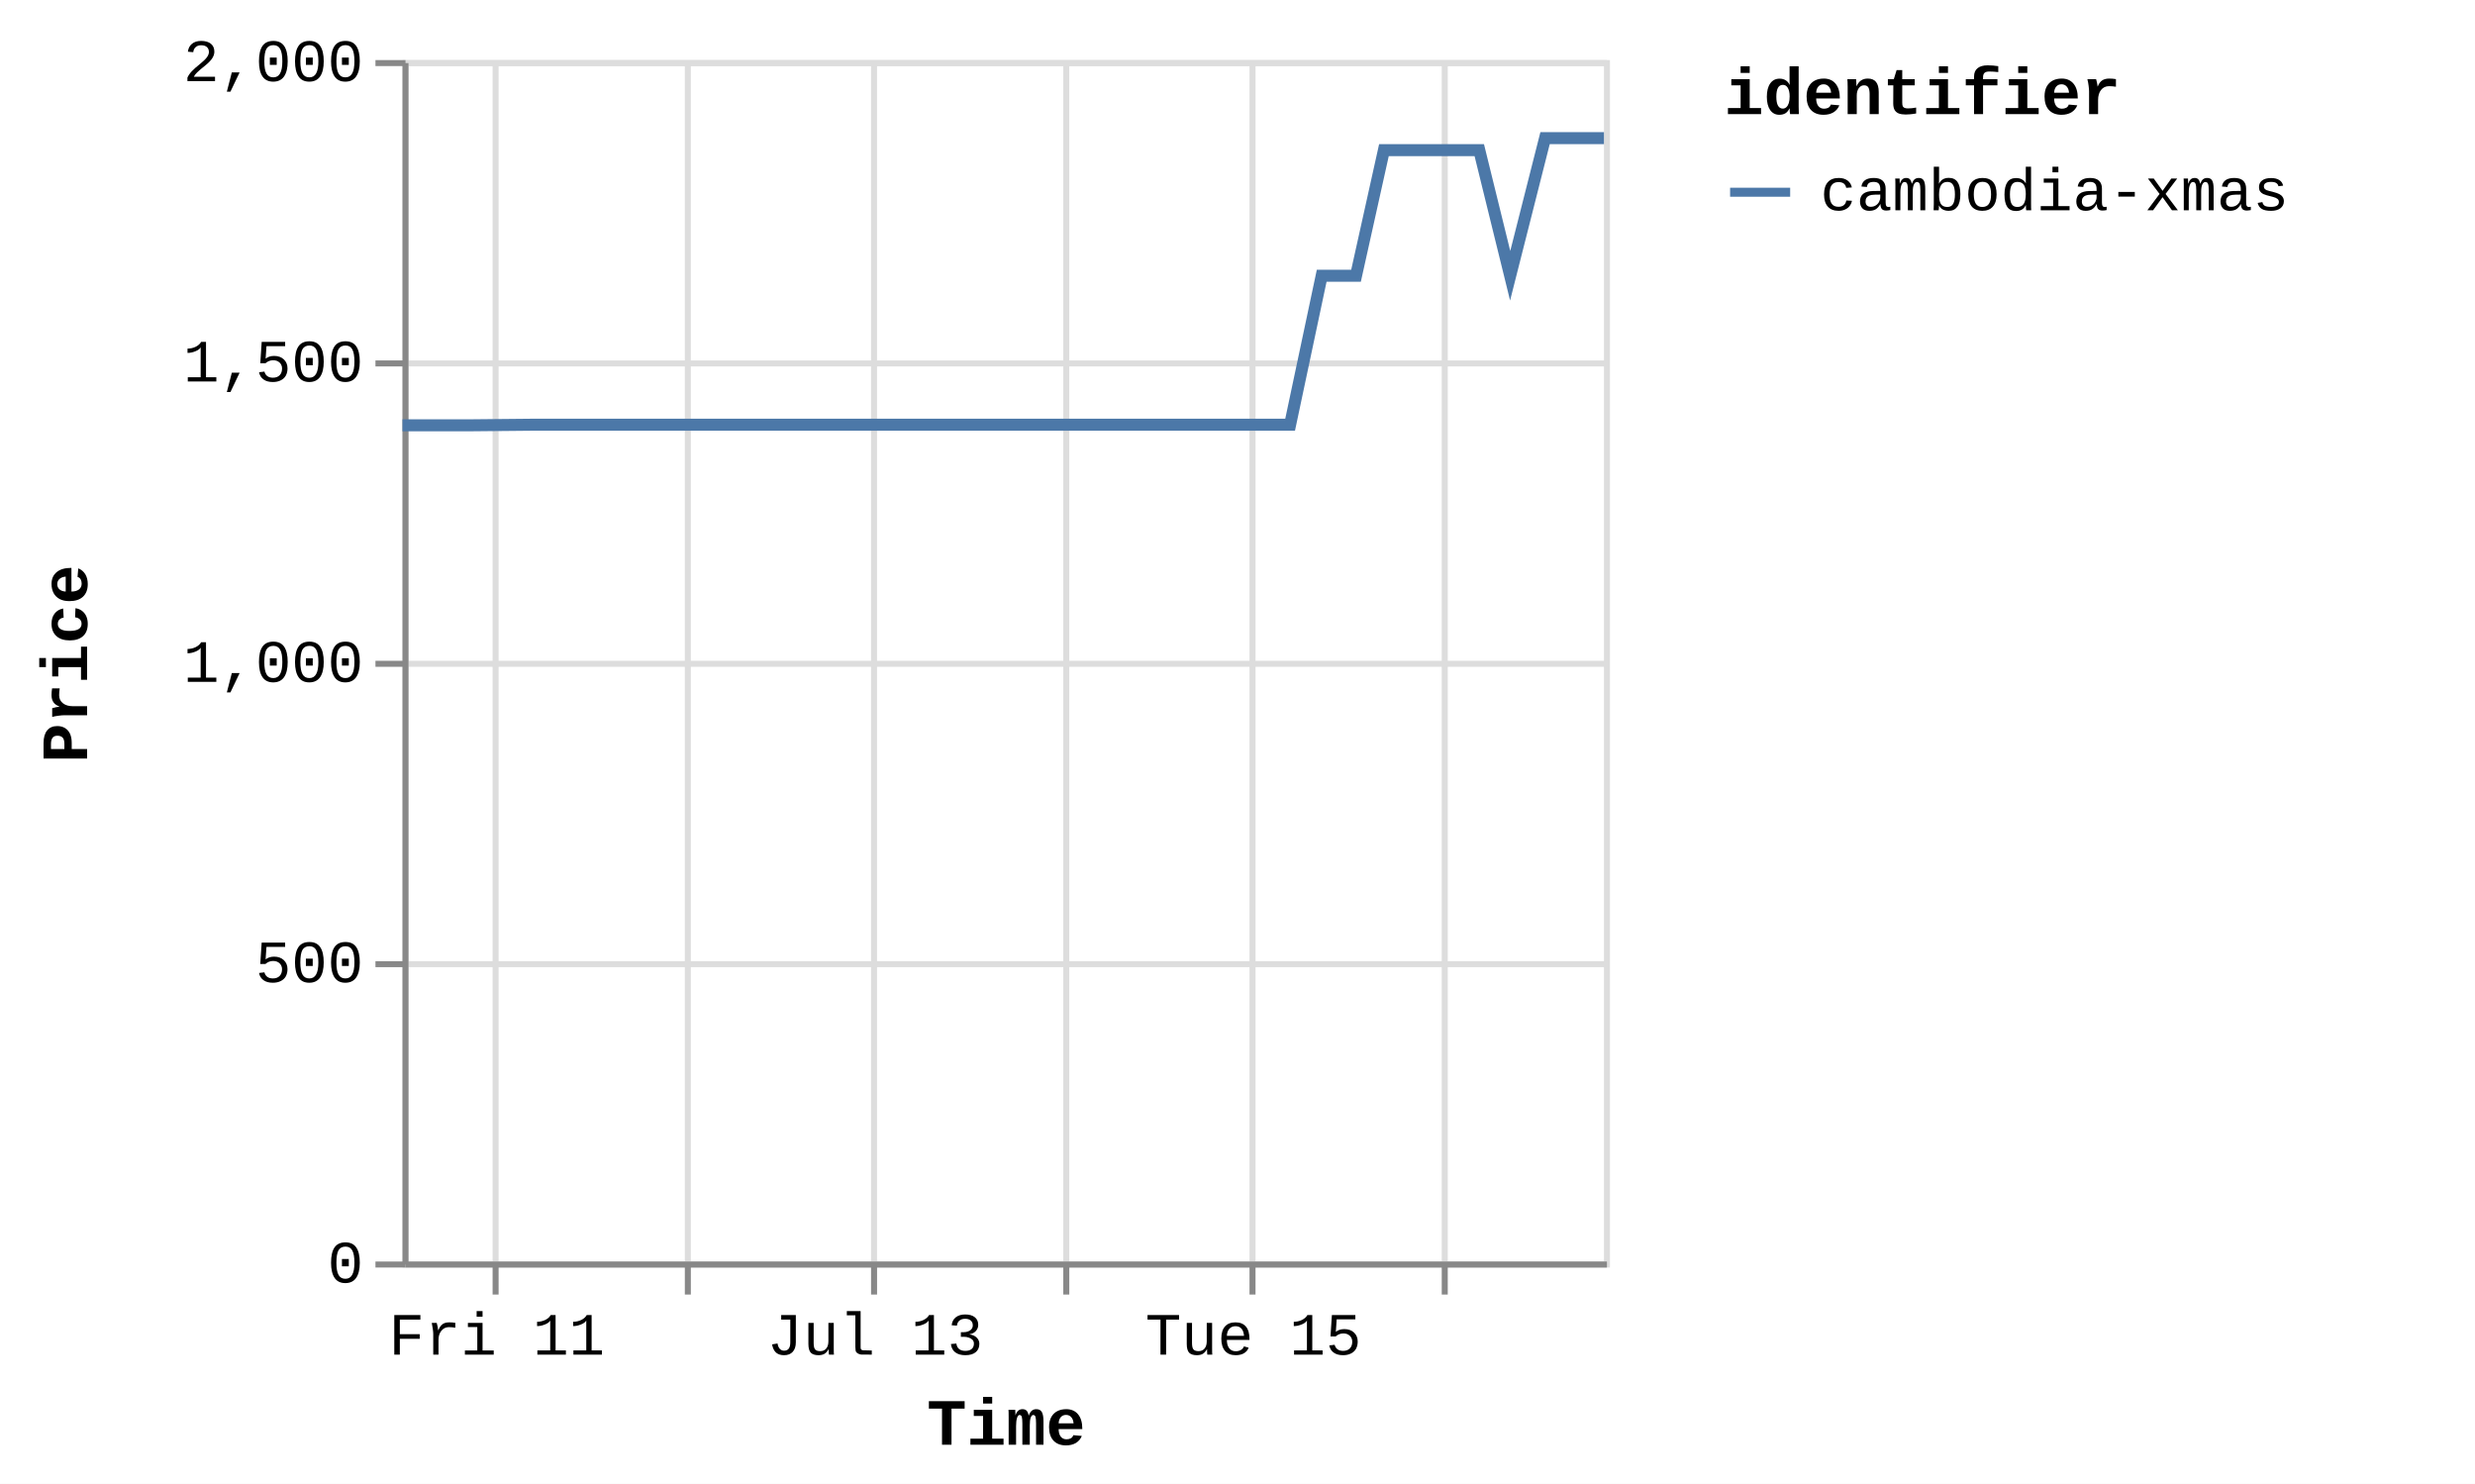
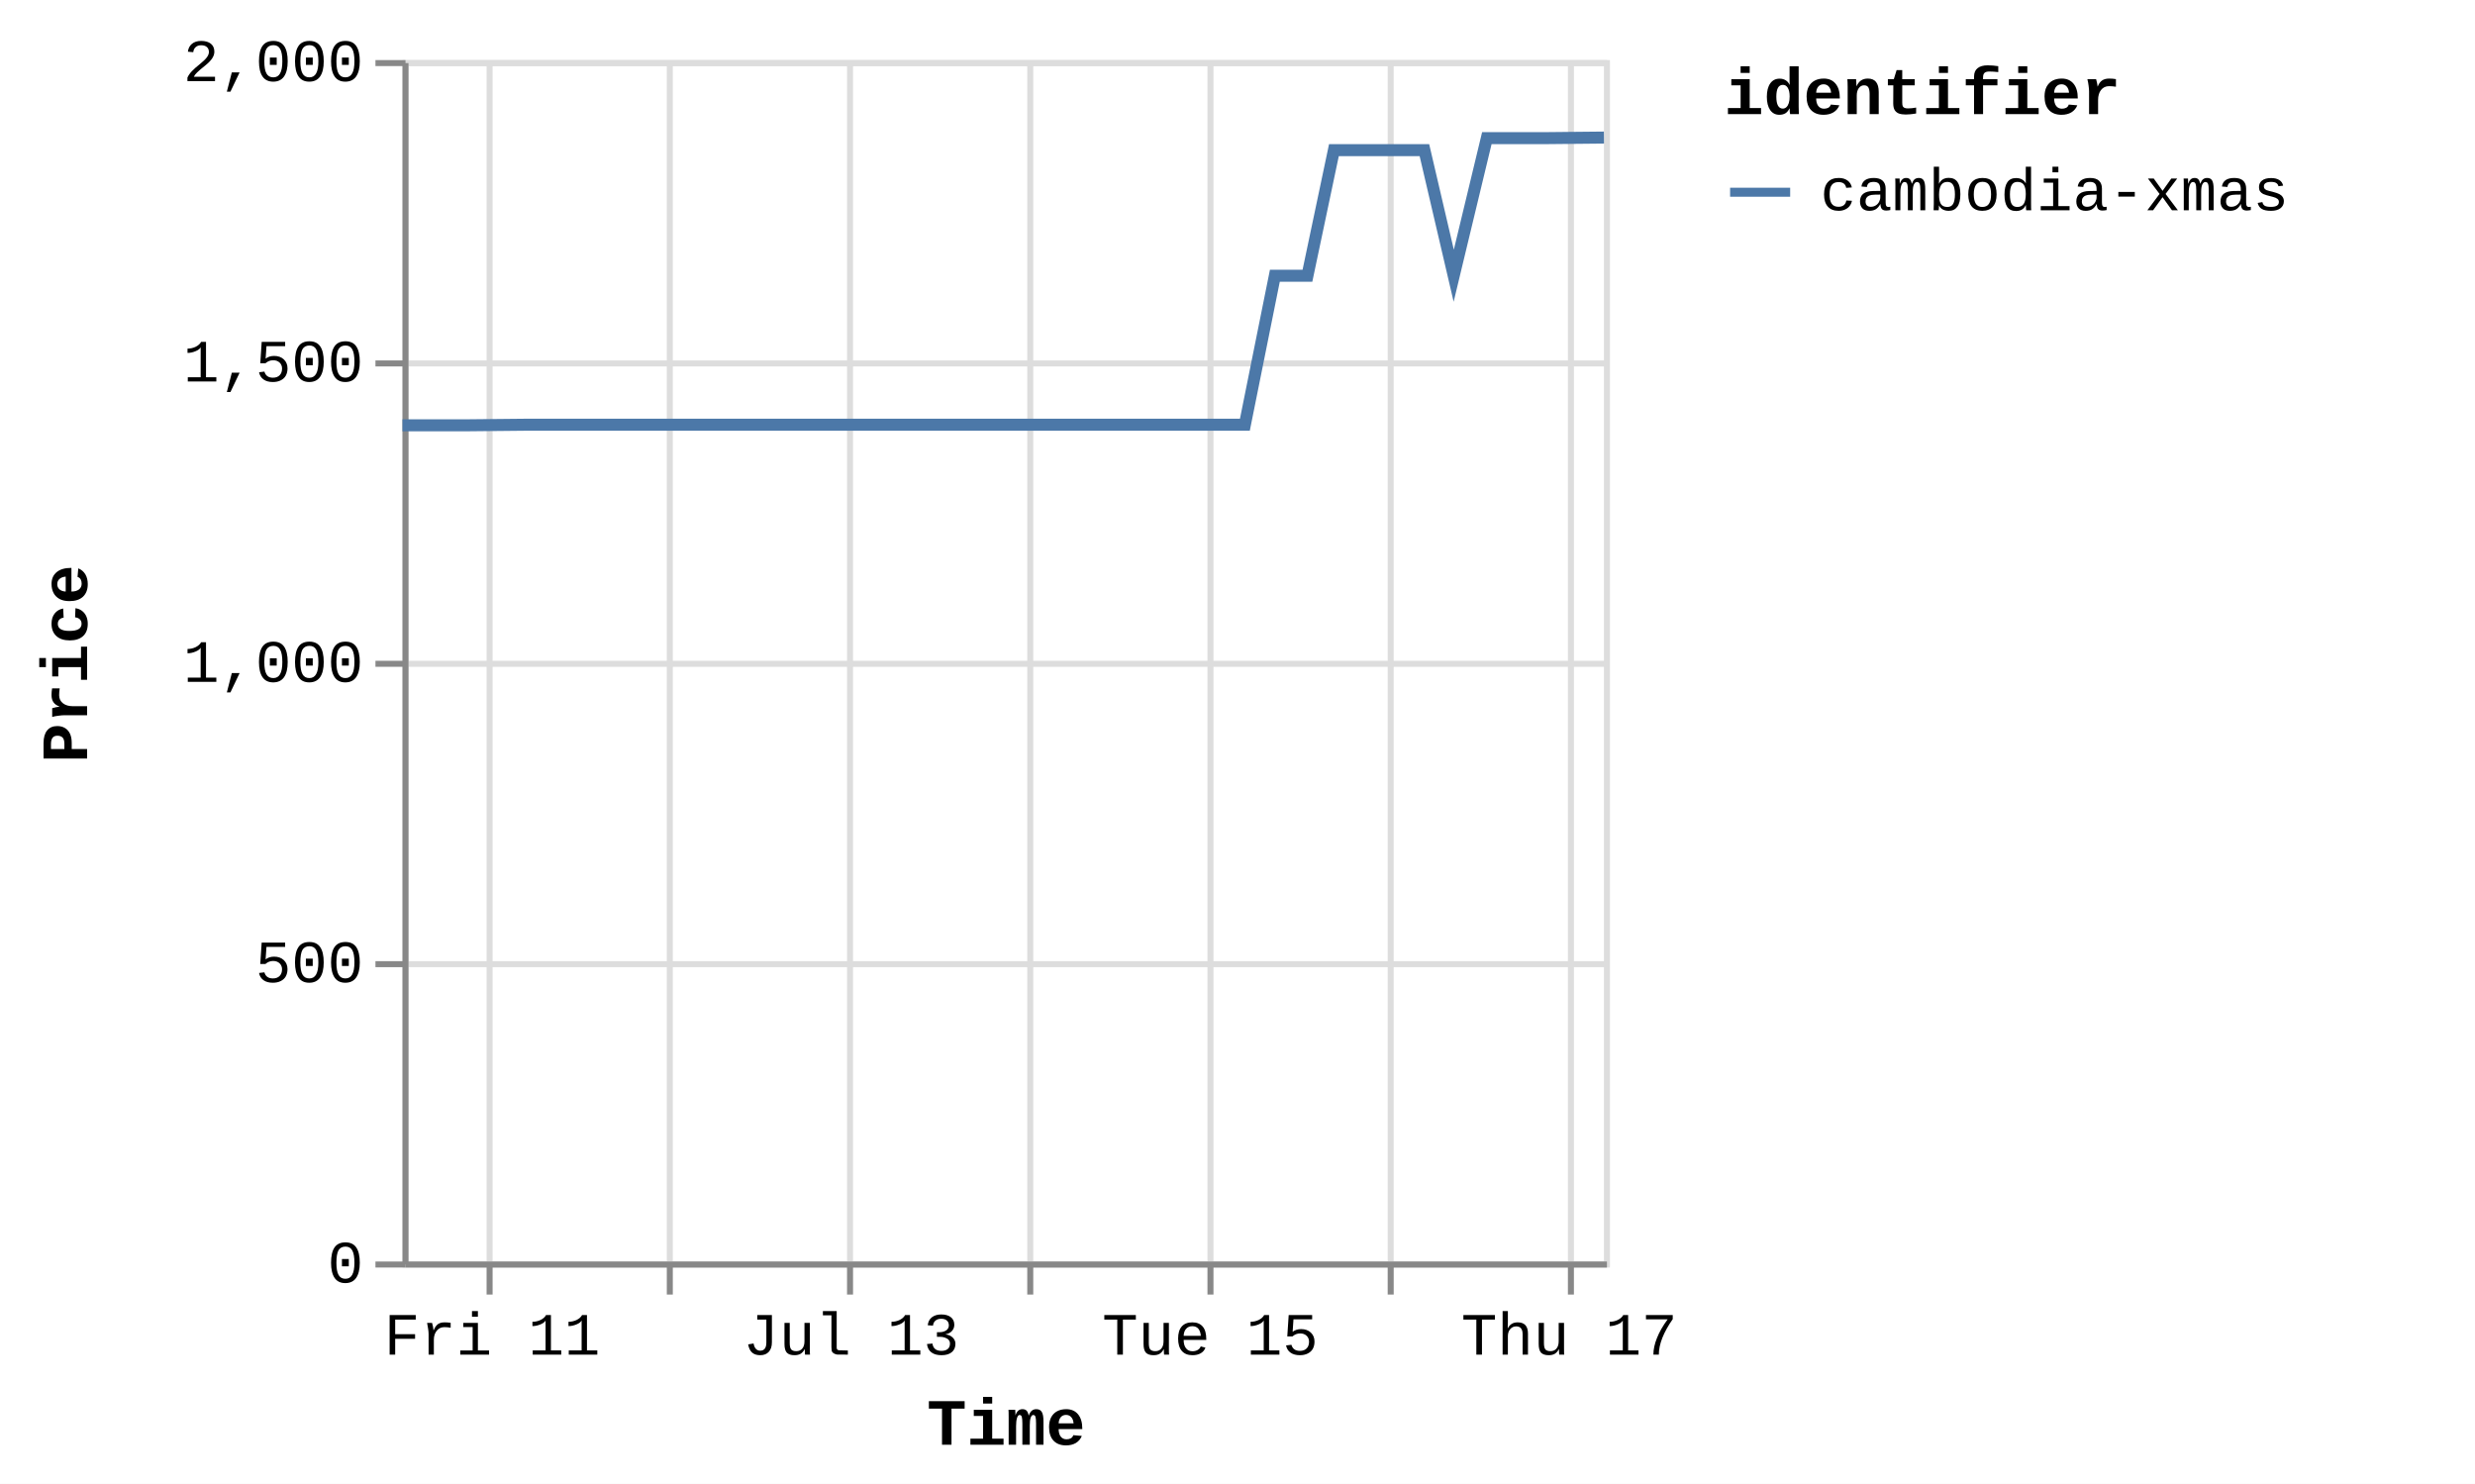
<svg xmlns="http://www.w3.org/2000/svg" version="1.1" class="marks" width="412" height="247" viewBox="0 0 412 247">
  <rect width="412" height="247" fill="white" />
  <g fill="none" stroke-miterlimit="10" transform="translate(67,10)">
    <g class="mark-group role-frame root" role="graphics-object" aria-roledescription="group mark container">
      <g transform="translate(0,0)">
        <path class="background" aria-hidden="true" d="M0.5,0.5h200v200h-200Z" stroke="#ddd" />
        <g>
          <g class="mark-group role-axis" aria-hidden="true">
            <g transform="translate(0.5,200.5)">
              <path class="background" aria-hidden="true" d="M0,0h0v0h0Z" pointer-events="none" />
              <g>
                <g class="mark-rule role-axis-grid" pointer-events="none">
-                   <line transform="translate(15,-200)" x2="0" y2="200" stroke="#ddd" stroke-width="1" opacity="1" />
-                   <line transform="translate(47,-200)" x2="0" y2="200" stroke="#ddd" stroke-width="1" opacity="1" />
-                   <line transform="translate(78,-200)" x2="0" y2="200" stroke="#ddd" stroke-width="1" opacity="1" />
-                   <line transform="translate(110,-200)" x2="0" y2="200" stroke="#ddd" stroke-width="1" opacity="1" />
-                   <line transform="translate(141,-200)" x2="0" y2="200" stroke="#ddd" stroke-width="1" opacity="1" />
-                   <line transform="translate(173,-200)" x2="0" y2="200" stroke="#ddd" stroke-width="1" opacity="1" />
+                   <line transform="translate(14,-200)" x2="0" y2="200" stroke="#ddd" stroke-width="1" opacity="1" />
+                   <line transform="translate(44,-200)" x2="0" y2="200" stroke="#ddd" stroke-width="1" opacity="1" />
+                   <line transform="translate(74,-200)" x2="0" y2="200" stroke="#ddd" stroke-width="1" opacity="1" />
+                   <line transform="translate(104,-200)" x2="0" y2="200" stroke="#ddd" stroke-width="1" opacity="1" />
+                   <line transform="translate(134,-200)" x2="0" y2="200" stroke="#ddd" stroke-width="1" opacity="1" />
+                   <line transform="translate(164,-200)" x2="0" y2="200" stroke="#ddd" stroke-width="1" opacity="1" />
+                   <line transform="translate(194,-200)" x2="0" y2="200" stroke="#ddd" stroke-width="1" opacity="1" />
                </g>
              </g>
              <path class="foreground" aria-hidden="true" d="" pointer-events="none" display="none" />
            </g>
          </g>
          <g class="mark-group role-axis" aria-hidden="true">
            <g transform="translate(0.5,0.5)">
              <path class="background" aria-hidden="true" d="M0,0h0v0h0Z" pointer-events="none" />
              <g>
                <g class="mark-rule role-axis-grid" pointer-events="none">
                  <line transform="translate(0,200)" x2="200" y2="0" stroke="#ddd" stroke-width="1" opacity="1" />
                  <line transform="translate(0,150)" x2="200" y2="0" stroke="#ddd" stroke-width="1" opacity="1" />
                  <line transform="translate(0,100)" x2="200" y2="0" stroke="#ddd" stroke-width="1" opacity="1" />
                  <line transform="translate(0,50)" x2="200" y2="0" stroke="#ddd" stroke-width="1" opacity="1" />
                  <line transform="translate(0,0)" x2="200" y2="0" stroke="#ddd" stroke-width="1" opacity="1" />
                </g>
              </g>
              <path class="foreground" aria-hidden="true" d="" pointer-events="none" display="none" />
            </g>
          </g>
-           <g class="mark-group role-axis" role="graphics-symbol" aria-roledescription="axis" aria-label="X-axis titled 'Time' for a time scale with values from Thursday, 10 July 2025, 12:25:32 PM to Wednesday, 16 July 2025, 8:51:01 PM">
+           <g class="mark-group role-axis" role="graphics-symbol" aria-roledescription="axis" aria-label="X-axis titled 'Time' for a time scale with values from Thursday, 10 July 2025, 12:25:32 PM to Thursday, 17 July 2025, 5:02:04 AM">
            <g transform="translate(0.5,200.5)">
              <path class="background" aria-hidden="true" d="M0,0h0v0h0Z" pointer-events="none" />
              <g>
                <g class="mark-rule role-axis-tick" pointer-events="none">
-                   <line transform="translate(15,0)" x2="0" y2="5" stroke="#888" stroke-width="1" opacity="1" />
-                   <line transform="translate(47,0)" x2="0" y2="5" stroke="#888" stroke-width="1" opacity="1" />
-                   <line transform="translate(78,0)" x2="0" y2="5" stroke="#888" stroke-width="1" opacity="1" />
-                   <line transform="translate(110,0)" x2="0" y2="5" stroke="#888" stroke-width="1" opacity="1" />
-                   <line transform="translate(141,0)" x2="0" y2="5" stroke="#888" stroke-width="1" opacity="1" />
-                   <line transform="translate(173,0)" x2="0" y2="5" stroke="#888" stroke-width="1" opacity="1" />
+                   <line transform="translate(14,0)" x2="0" y2="5" stroke="#888" stroke-width="1" opacity="1" />
+                   <line transform="translate(44,0)" x2="0" y2="5" stroke="#888" stroke-width="1" opacity="1" />
+                   <line transform="translate(74,0)" x2="0" y2="5" stroke="#888" stroke-width="1" opacity="1" />
+                   <line transform="translate(104,0)" x2="0" y2="5" stroke="#888" stroke-width="1" opacity="1" />
+                   <line transform="translate(134,0)" x2="0" y2="5" stroke="#888" stroke-width="1" opacity="1" />
+                   <line transform="translate(164,0)" x2="0" y2="5" stroke="#888" stroke-width="1" opacity="1" />
+                   <line transform="translate(194,0)" x2="0" y2="5" stroke="#888" stroke-width="1" opacity="1" />
                </g>
                <g class="mark-text role-axis-label" pointer-events="none">
-                   <text text-anchor="middle" transform="translate(15.18675,15)" font-family="Liberation Mono" font-size="10px" fill="#000" opacity="1">Fri 11</text>
-                   <text text-anchor="middle" transform="translate(46.6777,15)" font-family="Liberation Mono" font-size="10px" fill="#000" opacity="0">Sat 12</text>
-                   <text text-anchor="middle" transform="translate(78.16866,15)" font-family="Liberation Mono" font-size="10px" fill="#000" opacity="1">Jul 13</text>
-                   <text text-anchor="middle" transform="translate(109.6596,15)" font-family="Liberation Mono" font-size="10px" fill="#000" opacity="0">Mon 14</text>
-                   <text text-anchor="middle" transform="translate(141.1506,15)" font-family="Liberation Mono" font-size="10px" fill="#000" opacity="1">Tue 15</text>
-                   <text text-anchor="middle" transform="translate(172.6415,15)" font-family="Liberation Mono" font-size="10px" fill="#000" opacity="0">Wed 16</text>
+                   <text text-anchor="middle" transform="translate(14.41289,15)" font-family="Liberation Mono" font-size="10px" fill="#000" opacity="1">Fri 11</text>
+                   <text text-anchor="middle" transform="translate(44.29919,15)" font-family="Liberation Mono" font-size="10px" fill="#000" opacity="0">Sat 12</text>
+                   <text text-anchor="middle" transform="translate(74.18548,15)" font-family="Liberation Mono" font-size="10px" fill="#000" opacity="1">Jul 13</text>
+                   <text text-anchor="middle" transform="translate(104.0718,15)" font-family="Liberation Mono" font-size="10px" fill="#000" opacity="0">Mon 14</text>
+                   <text text-anchor="middle" transform="translate(133.9581,15)" font-family="Liberation Mono" font-size="10px" fill="#000" opacity="1">Tue 15</text>
+                   <text text-anchor="middle" transform="translate(163.8444,15)" font-family="Liberation Mono" font-size="10px" fill="#000" opacity="0">Wed 16</text>
+                   <text text-anchor="middle" transform="translate(193.7307,15)" font-family="Liberation Mono" font-size="10px" fill="#000" opacity="1">Thu 17</text>
                </g>
                <g class="mark-rule role-axis-domain" pointer-events="none">
                  <line transform="translate(0,0)" x2="200" y2="0" stroke="#888" stroke-width="1" opacity="1" />
                </g>
                <g class="mark-text role-axis-title" pointer-events="none">
                  <text text-anchor="middle" transform="translate(100,30)" font-family="Liberation Mono" font-size="11px" font-weight="bold" fill="#000" opacity="1">Time</text>
                </g>
              </g>
              <path class="foreground" aria-hidden="true" d="" pointer-events="none" display="none" />
            </g>
          </g>
          <g class="mark-group role-axis" role="graphics-symbol" aria-roledescription="axis" aria-label="Y-axis titled 'Price' for a linear scale with values from 0 to 2,000">
            <g transform="translate(0.5,0.5)">
              <path class="background" aria-hidden="true" d="M0,0h0v0h0Z" pointer-events="none" />
              <g>
                <g class="mark-rule role-axis-tick" pointer-events="none">
                  <line transform="translate(0,200)" x2="-5" y2="0" stroke="#888" stroke-width="1" opacity="1" />
                  <line transform="translate(0,150)" x2="-5" y2="0" stroke="#888" stroke-width="1" opacity="1" />
                  <line transform="translate(0,100)" x2="-5" y2="0" stroke="#888" stroke-width="1" opacity="1" />
                  <line transform="translate(0,50)" x2="-5" y2="0" stroke="#888" stroke-width="1" opacity="1" />
                  <line transform="translate(0,0)" x2="-5" y2="0" stroke="#888" stroke-width="1" opacity="1" />
                </g>
                <g class="mark-text role-axis-label" pointer-events="none">
                  <text text-anchor="end" transform="translate(-7,203)" font-family="Liberation Mono" font-size="10px" fill="#000" opacity="1">0</text>
                  <text text-anchor="end" transform="translate(-7,153)" font-family="Liberation Mono" font-size="10px" fill="#000" opacity="1">500</text>
                  <text text-anchor="end" transform="translate(-7,103)" font-family="Liberation Mono" font-size="10px" fill="#000" opacity="1">1,000</text>
                  <text text-anchor="end" transform="translate(-7,53)" font-family="Liberation Mono" font-size="10px" fill="#000" opacity="1">1,500</text>
                  <text text-anchor="end" transform="translate(-7,3)" font-family="Liberation Mono" font-size="10px" fill="#000" opacity="1">2,000</text>
                </g>
                <g class="mark-rule role-axis-domain" pointer-events="none">
                  <line transform="translate(0,200)" x2="0" y2="-200" stroke="#888" stroke-width="1" opacity="1" />
                </g>
                <g class="mark-text role-axis-title" pointer-events="none">
                  <text text-anchor="middle" transform="translate(-51,100) rotate(-90) translate(0,-2)" font-family="Liberation Mono" font-size="11px" font-weight="bold" fill="#000" opacity="1">Price</text>
                </g>
              </g>
              <path class="foreground" aria-hidden="true" d="" pointer-events="none" display="none" />
            </g>
          </g>
          <g class="mark-group role-scope pathgroup" role="graphics-object" aria-roledescription="group mark container">
            <g transform="translate(0,0)">
              <path class="background" aria-hidden="true" d="M0,0h200v200h-200Z" />
              <g>
                <g class="mark-line role-mark marks" role="graphics-object" aria-roledescription="line mark container">
-                   <path aria-label="Time: Jul 10, 2025; Price: 1392; identifier: cambodia-xmas" role="graphics-symbol" aria-roledescription="line mark" d="M0,60.8L0.424,60.8L5.925,60.8L11.015,60.8L21.753,60.7L26.889,60.7L32.652,60.7L37.372,60.7L42.509,60.7L53.151,60.7L58.323,60.7L63.917,60.7L68.799,60.7L73.962,60.7L84.713,60.7L89.818,60.7L95.424,60.7L100.3,60.7L105.447,60.7L116.278,60.7L121.464,60.7L127.199,60.7L131.875,60.7L137,60.7L147.758,60.7L153.016,35.9L158.731,35.9L163.374,15L168.5,15L179.248,15L184.39,35.9L190.198,13L194.883,13L200,13" stroke="#4c78a8" stroke-width="2" />
+                   <path aria-label="Time: Jul 10, 2025; Price: 1392; identifier: cambodia-xmas" role="graphics-symbol" aria-roledescription="line mark" d="M0,60.8L0.403,60.8L5.623,60.8L10.454,60.8L20.645,60.7L25.519,60.7L30.988,60.7L35.467,60.7L40.343,60.7L50.443,60.7L55.351,60.7L60.66,60.7L65.293,60.7L70.193,60.7L80.396,60.7L85.241,60.7L90.562,60.7L95.189,60.7L100.074,60.7L110.352,60.7L115.274,60.7L120.717,60.7L125.155,60.7L130.019,60.7L140.229,60.7L145.219,35.9L150.643,35.9L155.049,15L159.914,15L170.115,15L174.994,35.9L180.506,13L184.952,13L189.809,13L200,12.9" stroke="#4c78a8" stroke-width="2" />
                </g>
              </g>
              <path class="foreground" aria-hidden="true" d="" display="none" />
            </g>
          </g>
          <g class="mark-group role-legend" role="graphics-symbol" aria-roledescription="legend" aria-label="Symbol legend titled 'identifier' for stroke color with 1 value: cambodia-xmas">
            <g transform="translate(220,0)">
              <path class="background" aria-hidden="true" d="M0,0h120v27h-120Z" pointer-events="none" />
              <g>
                <g class="mark-group role-legend-entry">
                  <g transform="translate(0,16)">
                    <path class="background" aria-hidden="true" d="M0,0h0v0h0Z" pointer-events="none" />
                    <g>
                      <g class="mark-group role-scope" role="graphics-object" aria-roledescription="group mark container">
                        <g transform="translate(0,0)">
                          <path class="background" aria-hidden="true" d="M0,0h120v11h-120Z" pointer-events="none" opacity="1" />
                          <g>
                            <g class="mark-symbol role-legend-symbol" pointer-events="none">
                              <path transform="translate(6,6)" d="M-5,0L5,0" stroke="#4c78a8" stroke-width="1.5" opacity="1" />
                            </g>
                            <g class="mark-text role-legend-label" pointer-events="none">
                              <text text-anchor="start" transform="translate(16,9)" font-family="Liberation Mono" font-size="10px" fill="#000" opacity="1">cambodia-xmas</text>
                            </g>
                          </g>
                          <path class="foreground" aria-hidden="true" d="" pointer-events="none" display="none" />
                        </g>
                      </g>
                    </g>
                    <path class="foreground" aria-hidden="true" d="" pointer-events="none" display="none" />
                  </g>
                </g>
                <g class="mark-text role-legend-title" pointer-events="none">
                  <text text-anchor="start" transform="translate(0,9)" font-family="Liberation Mono" font-size="11px" font-weight="bold" fill="#000" opacity="1">identifier</text>
                </g>
              </g>
              <path class="foreground" aria-hidden="true" d="" pointer-events="none" display="none" />
            </g>
          </g>
        </g>
        <path class="foreground" aria-hidden="true" d="" display="none" />
      </g>
    </g>
  </g>
</svg>
